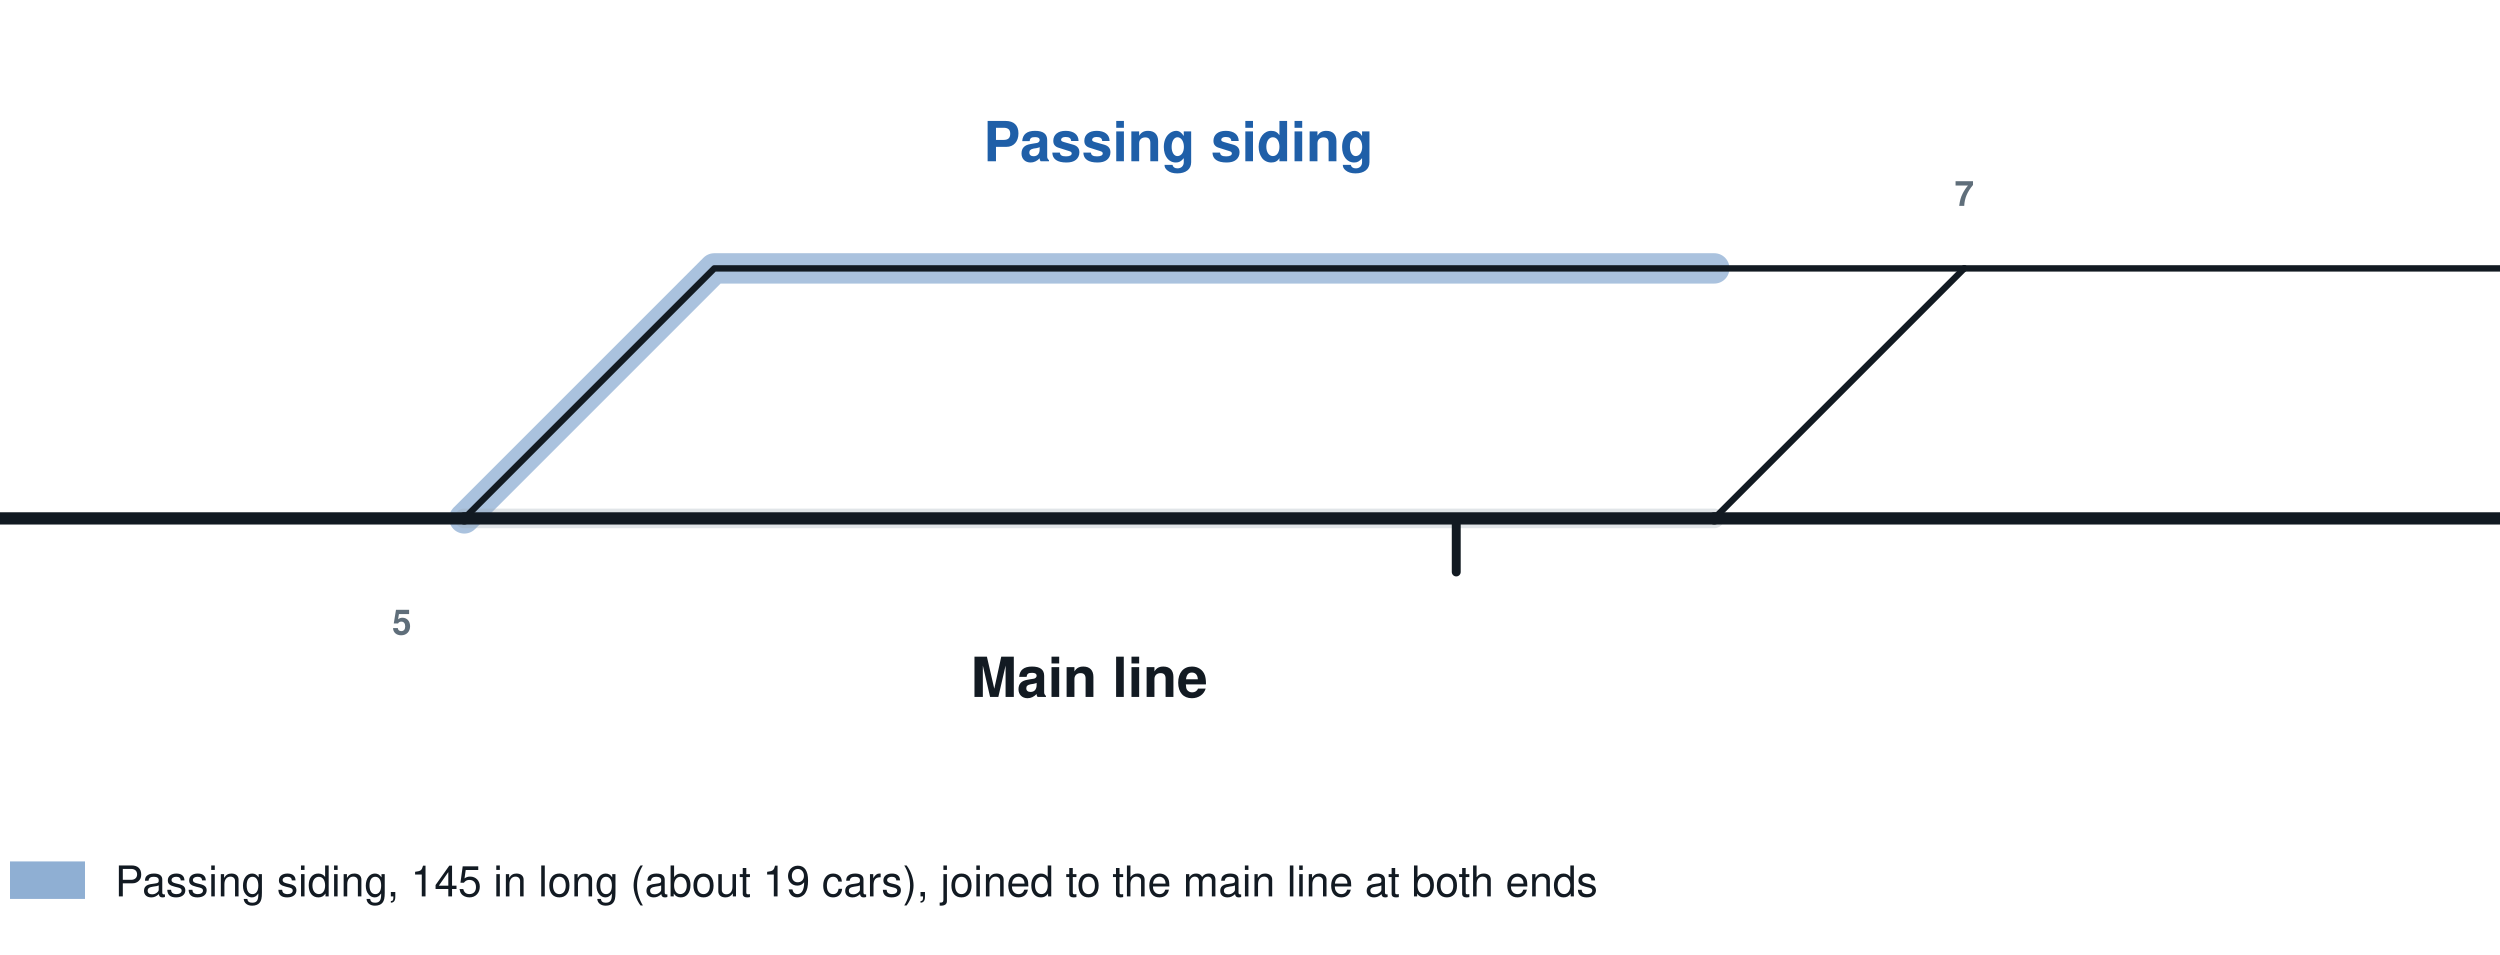
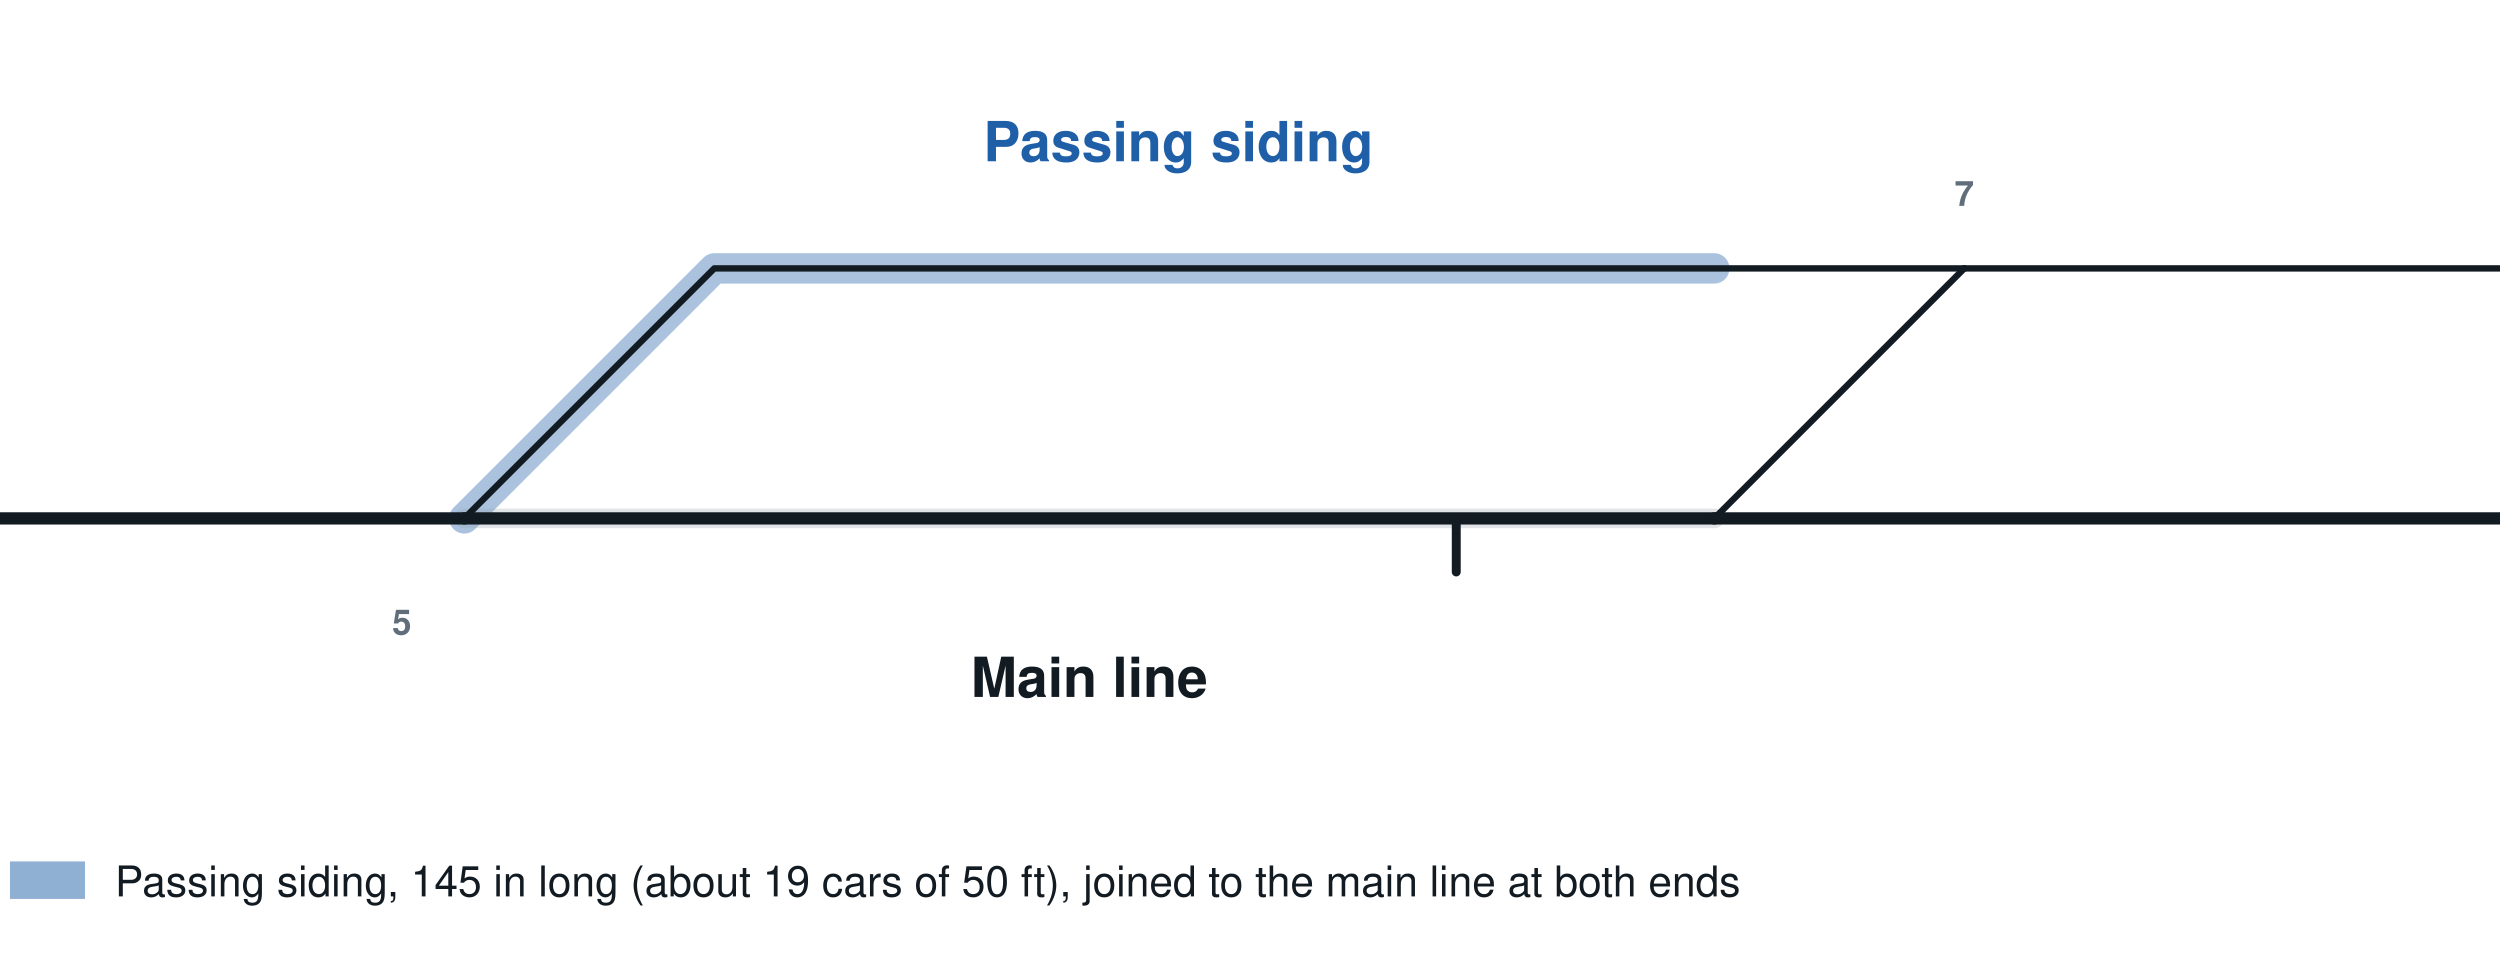
<svg xmlns="http://www.w3.org/2000/svg" viewBox="0 0 1000 382" width="1000" height="382" role="img" aria-labelledby="t d" font-family="'Helvetica Neue',Helvetica,Arial,sans-serif">
  <rect width="1000" height="382" fill="#fff" />
  <svg x="0" y="0" width="1000" height="329" viewBox="240 240 280 92">
    <path d="M292,298 L320,270 L432,270" fill="none" stroke="#1f5fa8" stroke-width="3.4" stroke-linecap="round" stroke-linejoin="round" opacity="0.38" />
    <path d="M292,298 L432,298" fill="none" stroke="#9aa7b1" stroke-width="2.2" stroke-linecap="round" stroke-linejoin="round" opacity="0.3" />
    <g fill="none" stroke="#121a22" stroke-linecap="round" stroke-linejoin="round">
      <path d="M1048.0,158.0 L1076.0,158.0" stroke-width="0.72" />
      <path d="M992.0,158.0 L1048.0,158.0" stroke-width="0.72" />
      <path d="M1020.0,186.0 L1048.0,158.0" stroke-width="0.72" />
      <path d="M208.0,130.0 L236.0,130.0" stroke-width="0.72" />
      <path d="M96.0,102.0 L180.0,102.0 L208.0,130.0" stroke-width="0.72" />
      <path d="M124.0,130.0 L208.0,130.0" stroke-width="0.72" />
      <path d="M712.0,158.0 L740.0,186.0" stroke-width="0.72" />
      <path d="M1300.0,130.0 L1328.0,130.0" stroke-width="1.38" />
      <path d="M964.0,130.0 L1300.0,130.0" stroke-width="1.38" />
      <path d="M1272.0,158.0 L1300.0,130.0" stroke-width="0.72" />
      <path d="M1328.0,130.0 L1468.0,130.0" stroke-width="1.38" />
      <path d="M1328.0,130.0 L1356.0,102.0 L1580.0,102.0" stroke-width="0.72" />
      <path d="M1328.0,158.0 L1356.0,186.0 L1580.0,186.0" stroke-width="0.72" />
      <path d="M964.0,130.0 L992.0,158.0" stroke-width="0.72" />
      <path d="M964.0,242.0 L992.0,214.0" stroke-width="0.72" />
      <path d="M796.0,242.0 L824.0,270.0 L936.0,270.0 L964.0,242.0" stroke-width="0.72" />
      <path d="M796.0,242.0 L964.0,242.0" stroke-width="0.72" />
      <path d="M740.0,186.0 L768.0,214.0" stroke-width="0.72" />
      <path d="M740.0,186.0 L1020.0,186.0" stroke-width="0.72" />
      <path d="M768.0,214.0 L796.0,242.0" stroke-width="0.72" />
      <path d="M1272.0,158.0 L1328.0,158.0" stroke-width="1.38" />
      <path d="M1328.0,158.0 L1468.0,158.0" stroke-width="1.38" />
      <path d="M992.0,214.0 L1020.0,186.0" stroke-width="0.72" />
      <path d="M1076.0,158.0 L1272.0,158.0" stroke-width="1.38" />
      <path d="M768.0,214.0 L992.0,214.0" stroke-width="0.72" />
      <path d="M40.0,298.0 L292.0,298.0" stroke-width="1.38" />
      <path d="M40.0,158.0 L208.0,158.0 L236.0,130.0" stroke-width="1.38" />
      <path d="M712.0,158.0 L992.0,158.0" stroke-width="0.72" />
      <path d="M236.0,130.0 L964.0,130.0" stroke-width="1.38" />
      <path d="M292.0,298.0 L320.0,270.0 L460.0,270.0" stroke-width="0.72" />
      <path d="M292.0,298.0 L432.0,298.0" stroke-width="1.38" />
      <path d="M432.0,298.0 L936.0,298.0 L1076.0,158.0" stroke-width="1.38" />
      <path d="M432.0,298.0 L460.0,270.0" stroke-width="0.72" />
      <path d="M460.0,270.0 L572.0,270.0 L684.0,158.0" stroke-width="0.72" />
      <path d="M684.0,158.0 L712.0,158.0" stroke-width="0.72" />
      <path d="M656.0,158.0 L684.0,158.0" stroke-width="0.72" />
      <path d="M572.0,158.0 L656.0,158.0" stroke-width="0.72" />
      <path d="M628.0,186.0 L656.0,158.0" stroke-width="0.72" />
      <path d="M516.0,214.0 L600.0,214.0 L628.0,186.0" stroke-width="0.72" />
      <path d="M544.0,186.0 L628.0,186.0" stroke-width="0.72" />
      <path d="M1580.0,102.0 L1594.0,116.0 L1594.0,172.0 L1580.0,186.0" stroke-width="0.72" />
      <path d="M40.0,158.0 L26.0,172.0 L26.0,284.0 L40.0,298.0" stroke-width="1.38" />
      <path d="M96.0,97.0 L96.0,107.0" stroke-width="0.72" />
      <path d="M124.0,125.0 L124.0,135.0" stroke-width="0.72" />
      <ellipse cx="1475.0" cy="130.0" rx="6" ry="9" stroke-width="1.6" />
      <ellipse cx="1482.0" cy="130.0" rx="6" ry="9" stroke-width="1.6" />
      <ellipse cx="1489.0" cy="130.0" rx="6" ry="9" stroke-width="1.6" />
      <ellipse cx="1475.0" cy="158.0" rx="6" ry="9" stroke-width="1.6" />
      <ellipse cx="1482.0" cy="158.0" rx="6" ry="9" stroke-width="1.6" />
      <ellipse cx="1489.0" cy="158.0" rx="6" ry="9" stroke-width="1.6" />
      <path d="M572.0,153.0 L572.0,163.0" stroke-width="0.72" />
      <path d="M516.0,209.0 L516.0,219.0" stroke-width="0.72" />
      <path d="M544.0,181.0 L544.0,191.0" stroke-width="0.72" />
      <path d="M86.0,74 L86.0,68 L218.0,68 L218.0,74" stroke-width="0.72" />
      <path d="M403.1,298.0 L403.1,304.0" stroke-width="1" />
      <path d="M200.0,158.0 L200.0,164.0" stroke-width="1" />
      <path d="M1146.4,158.0 L1146.4,164.0" stroke-width="1" />
      <path d="M799.2,298.0 L799.2,292.0" stroke-width="1" />
      <text x="215.0" y="143.0" font-size="3.9" text-anchor="middle" font-weight="bold" fill="#5f6e7a" stroke="none">3</text>
      <text x="1013.0" y="179.0" font-size="3.9" text-anchor="middle" font-weight="bold" fill="#5f6e7a" stroke="none">29</text>
      <text x="460.0" y="263.0" font-size="3.9" text-anchor="middle" font-weight="bold" fill="#5f6e7a" stroke="none">7</text>
      <text x="957.0" y="235.0" font-size="3.9" text-anchor="middle" font-weight="bold" fill="#5f6e7a" stroke="none">25</text>
      <text x="985.0" y="207.0" font-size="3.9" text-anchor="middle" font-weight="bold" fill="#5f6e7a" stroke="none">27</text>
      <text x="1321.0" y="143.0" font-size="3.9" text-anchor="middle" font-weight="bold" fill="#5f6e7a" stroke="none">39</text>
      <text x="285.0" y="311.0" font-size="3.9" text-anchor="middle" font-weight="bold" fill="#5f6e7a" stroke="none">5</text>
      <text x="1052.3" y="151.0" font-size="3.9" text-anchor="middle" font-weight="bold" fill="#5f6e7a" stroke="none">31</text>
      <text x="1071.7" y="151.0" font-size="3.9" text-anchor="middle" font-weight="bold" fill="#5f6e7a" stroke="none">33</text>
      <text x="957.0" y="123.0" font-size="3.9" text-anchor="middle" font-weight="bold" fill="#5f6e7a" stroke="none">23</text>
      <text x="747.0" y="179.0" font-size="3.9" text-anchor="middle" font-weight="bold" fill="#5f6e7a" stroke="none">17</text>
      <text x="803.0" y="235.0" font-size="3.9" text-anchor="middle" font-weight="bold" fill="#5f6e7a" stroke="none">21</text>
      <text x="775.0" y="207.0" font-size="3.9" text-anchor="middle" font-weight="bold" fill="#5f6e7a" stroke="none">19</text>
      <text x="229.0" y="123.0" font-size="3.9" text-anchor="middle" font-weight="bold" fill="#5f6e7a" stroke="none">1</text>
      <text x="628.0" y="179.0" font-size="3.9" text-anchor="middle" font-weight="bold" fill="#5f6e7a" stroke="none">9</text>
      <text x="1292.0" y="147.0" font-size="3.9" text-anchor="start" font-weight="bold" fill="#5f6e7a" stroke="none">35</text>
      <text x="1321.0" y="151.0" font-size="3.9" text-anchor="middle" font-weight="bold" fill="#5f6e7a" stroke="none">37</text>
      <text x="663.0" y="151.0" font-size="3.9" text-anchor="middle" font-weight="bold" fill="#5f6e7a" stroke="none">11</text>
      <text x="688.3" y="151.0" font-size="3.9" text-anchor="middle" font-weight="bold" fill="#5f6e7a" stroke="none">13</text>
      <text x="707.7" y="151.0" font-size="3.9" text-anchor="middle" font-weight="bold" fill="#5f6e7a" stroke="none">15</text>
      <path d="M929.0,618.0 L992.6,618.0" stroke-width="0.72" />
      <path d="M992.6,618.0 L1151.7,618.0" stroke-width="0.72" />
      <path d="M992.6,618.0 L1024.4,590.0" stroke-width="0.72" />
      <path d="M1151.7,618.0 L1183.5,618.0" stroke-width="0.72" />
      <path d="M1183.5,618.0 L1247.1,618.0" stroke-width="0.72" />
      <path d="M1183.5,618.0 L1215.3,646.0 L1278.9,646.0" stroke-width="0.72" />
      <path d="M1024.4,590.0 L1056.2,562.0" stroke-width="0.72" />
      <path d="M738.2,590.0 L1024.4,590.0" stroke-width="0.72" />
      <path d="M674.6,590.0 L738.2,590.0" stroke-width="0.72" />
      <path d="M706.4,562.0 L738.2,590.0" stroke-width="0.72" />
      <path d="M1088.0,562.0 L1151.7,618.0" stroke-width="0.72" />
      <path d="M515.6,590.0 L642.8,590.0" stroke-width="0.72" />
      <path d="M452.0,590.0 L515.6,590.0" stroke-width="0.72" />
      <path d="M420.2,618.0 L483.8,618.0 L515.6,590.0" stroke-width="0.72" />
      <path d="M642.8,590.0 L674.6,562.0" stroke-width="0.72" />
      <path d="M547.4,618.0 L611.0,618.0 L642.8,590.0" stroke-width="0.72" />
      <path d="M674.6,562.0 L706.4,562.0" stroke-width="1.38" />
      <path d="M706.4,562.0 L1056.2,562.0" stroke-width="1.38" />
      <path d="M388.3,562.0 L420.2,562.0" stroke-width="1.38" />
      <path d="M356.5,562.0 L388.3,562.0" stroke-width="1.38" />
      <path d="M356.5,590.0 L388.3,562.0" stroke-width="0.72" />
      <path d="M133.9,618.0 L324.7,618.0 L356.5,590.0" stroke-width="0.72" stroke-dasharray="7 5" />
      <path d="M165.7,590.0 L356.5,590.0" stroke-width="0.72" stroke-dasharray="7 5" />
      <path d="M420.2,562.0 L674.6,562.0" stroke-width="1.38" />
      <path d="M133.9,646.0 L324.7,646.0 L420.2,562.0" stroke-width="0.72" stroke-dasharray="7 5" />
      <path d="M38.5,618.0 L102.1,618.0" stroke-width="0.72" />
      <path d="M102.1,618.0 L133.9,646.0" stroke-width="0.72" />
      <path d="M133.9,618.0 L165.7,590.0" stroke-width="0.72" />
      <path d="M102.1,618.0 L133.9,618.0" stroke-width="0.72" />
      <path d="M1056.2,562.0 L1088.0,562.0" stroke-width="1.38" />
      <path d="M1088.0,562.0 L1119.8,562.0" stroke-width="1.38" />
      <path d="M102.1,590.0 L165.7,590.0" stroke-width="0.72" />
      <path d="M70.3,646.0 L133.9,646.0" stroke-width="0.72" />
      <path d="M102.1,562.0 L356.5,562.0" stroke-width="1.38" stroke-dasharray="7 5" />
      <path d="M102.1,534.0 L324.7,534.0 L356.5,562.0" stroke-width="1.38" stroke-dasharray="7 5" />
      <path d="M1342.5,562.0 L1501.5,562.0" stroke-width="1.38" />
      <path d="M1119.8,562.0 L1342.5,562.0" stroke-width="1.38" />
      <path d="M1278.9,534.0 L1310.7,534.0 L1342.5,562.0" stroke-width="0.72" />
      <path d="M1119.8,562.0 L1151.7,534.0 L1183.5,534.0" stroke-width="0.72" />
      <path d="M102.1,534.0 L86.2,548.0 L86.2,548.0 L102.1,562.0" stroke-width="1.38" />
      <path d="M929.0,613.0 L929.0,623.0" stroke-width="0.72" />
      <path d="M1247.1,613.0 L1247.1,623.0" stroke-width="0.72" />
      <path d="M1278.9,641.0 L1278.9,651.0" stroke-width="0.72" />
      <path d="M674.6,585.0 L674.6,595.0" stroke-width="0.72" />
      <path d="M452.0,585.0 L452.0,595.0" stroke-width="0.72" />
      <path d="M420.2,613.0 L420.2,623.0" stroke-width="0.72" />
      <path d="M547.4,613.0 L547.4,623.0" stroke-width="0.72" />
      <path d="M38.5,613.0 L38.5,623.0" stroke-width="0.72" />
      <path d="M102.1,585.0 L102.1,595.0" stroke-width="0.72" />
      <path d="M70.3,641.0 L70.3,651.0" stroke-width="0.72" />
      <ellipse cx="1508.5" cy="562.0" rx="6" ry="9" stroke-width="1.6" />
      <ellipse cx="1515.5" cy="562.0" rx="6" ry="9" stroke-width="1.6" />
      <ellipse cx="1522.5" cy="562.0" rx="6" ry="9" stroke-width="1.6" />
      <path d="M346.5,674 L346.5,680 L366.5,680 L366.5,674" stroke-width="0.72" />
      <path d="M378.3,704 L378.3,710 L748.2,710 L748.2,704" stroke-width="0.72" />
      <path d="M1046.2,674 L1046.2,680 L1098.0,680 L1098.0,674" stroke-width="0.72" />
      <path d="M1109.8,704 L1109.8,710 L1352.5,710 L1352.5,704" stroke-width="0.72" />
      <path d="M714.4,562.0 L714.4,556.0" stroke-width="1" />
      <path d="M1354.6,562.0 L1354.6,556.0" stroke-width="1" />
      <path d="M1441.1,562.0 L1441.1,568.0" stroke-width="1" />
      <path d="M1288.0,974.0 L1348.4,974.0" stroke-width="0.72" />
      <path d="M1348.4,974.0 L1408.8,918.0 L1469.2,918.0" stroke-width="0.72" />
      <path d="M1348.4,974.0 L1378.6,974.0" stroke-width="0.72" />
      <path d="M1469.2,918.0 L1529.6,918.0" stroke-width="0.72" />
      <path d="M1439.0,946.0 L1469.2,918.0" stroke-width="0.72" />
      <path d="M1257.8,1002.0 L1288.0,1030.0 L1318.2,1030.0" stroke-width="0.72" />
      <path d="M1318.2,1030.0 L1348.4,1030.0" stroke-width="0.72" />
      <path d="M1318.2,1030.0 L1348.4,1002.0 L1499.4,1002.0" stroke-width="0.72" />
      <path d="M1348.4,1030.0 L1469.2,1030.0" stroke-width="0.72" />
      <path d="M1469.2,1030.0 L1529.6,1030.0" stroke-width="0.72" />
      <path d="M1469.2,1030.0 L1499.4,1002.0" stroke-width="0.72" />
      <path d="M1227.6,1002.0 L1257.8,1002.0" stroke-width="0.72" />
      <path d="M1257.8,1002.0 L1318.2,1002.0" stroke-width="0.72" />
      <path d="M1378.6,974.0 L1408.8,946.0 L1439.0,946.0" stroke-width="0.72" />
      <path d="M1378.6,974.0 L1439.0,974.0" stroke-width="0.72" />
      <path d="M1499.4,1002.0 L1559.8,1002.0" stroke-width="0.72" />
      <path d="M1348.4,1030.0 L1378.6,1058.0 L1439.0,1058.0" stroke-width="0.72" />
      <path d="M1439.0,946.0 L1499.4,946.0" stroke-width="0.72" />
      <path d="M140.6,1030.0 L170.8,1002.0 L201.0,1002.0" stroke-width="0.72" />
      <path d="M201.0,1002.0 L291.6,1002.0" stroke-width="0.72" />
      <path d="M201.0,1002.0 L231.2,974.0 L321.8,974.0" stroke-width="0.72" />
      <path d="M50.0,1030.0 L80.2,1030.0" stroke-width="1.38" />
      <path d="M50.0,890.0 L502.9,890.0 L623.7,1002.0" stroke-width="1.38" />
      <path d="M80.2,1030.0 L140.6,1030.0" stroke-width="1.38" />
      <path d="M80.2,1030.0 L140.6,974.0" stroke-width="0.72" />
      <path d="M1167.3,974.0 L1288.0,974.0" stroke-width="1.38" />
      <path d="M1288.0,974.0 L1378.6,890.0 L1408.8,890.0" stroke-width="1.38" />
      <path d="M1408.8,890.0 L1439.0,862.0 L1590.0,862.0" stroke-width="1.38" />
      <path d="M1227.6,1002.0 L1318.2,1086.0 L1590.0,1086.0" stroke-width="1.38" />
      <path d="M1408.8,890.0 L1469.2,890.0" stroke-width="0.72" />
      <path d="M1167.3,1002.0 L1227.6,1002.0" stroke-width="1.38" />
      <path d="M925.7,1030.0 L955.9,1030.0" stroke-width="1.38" />
      <path d="M140.6,1030.0 L321.8,1030.0" stroke-width="1.38" />
      <path d="M623.7,1002.0 L653.9,1002.0" stroke-width="1.38" />
      <path d="M653.9,1002.0 L684.1,1030.0" stroke-width="0.72" />
      <path d="M291.6,1002.0 L502.9,1002.0" stroke-width="0.72" />
      <path d="M291.6,1002.0 L321.8,1030.0" stroke-width="0.72" />
      <path d="M684.1,1030.0 L925.7,1030.0" stroke-width="1.38" />
      <path d="M472.7,1030.0 L684.1,1030.0" stroke-width="1.38" />
      <path d="M502.9,1002.0 L623.7,1002.0" stroke-width="0.72" />
      <path d="M472.7,1030.0 L502.9,1002.0" stroke-width="0.72" />
      <path d="M321.8,1030.0 L472.7,1030.0" stroke-width="1.38" />
      <path d="M925.7,1002.0 L1167.3,1002.0" stroke-width="1.38" />
      <path d="M321.8,974.0 L412.4,974.0" stroke-width="0.72" />
      <path d="M412.4,974.0 L472.7,974.0" stroke-width="0.72" />
      <path d="M412.4,974.0 L442.5,946.0 L502.9,946.0" stroke-width="0.72" />
      <path d="M140.6,974.0 L170.8,946.0 L261.4,946.0" stroke-width="0.72" />
      <path d="M261.4,946.0 L321.8,946.0" stroke-width="0.72" />
      <path d="M261.4,946.0 L291.6,918.0 L352.0,918.0" stroke-width="0.72" />
      <path d="M321.8,974.0 L352.0,946.0 L412.4,946.0" stroke-width="0.72" />
      <path d="M140.6,974.0 L201.0,974.0" stroke-width="0.72" />
      <path d="M955.9,1030.0 L1076.7,1030.0" stroke-width="1.38" />
      <path d="M925.7,1002.0 L955.9,974.0 L1167.3,974.0" stroke-width="1.38" />
      <path d="M653.9,1002.0 L925.7,1002.0" stroke-width="1.38" />
      <path d="M955.9,1030.0 L986.1,1058.0 L1016.3,1058.0" stroke-width="0.72" />
      <path d="M865.3,1058.0 L895.5,1058.0 L925.7,1030.0" stroke-width="0.72" />
      <path d="M50.0,890.0 L34.9,904.0 L34.9,1016.0 L50.0,1030.0" stroke-width="1.38" />
      <path d="M1590.0,862.0 L1605.1,876.0 L1605.1,1072.0 L1590.0,1086.0" stroke-width="1.38" />
      <path d="M1153.3,974.0 L1181.3,1002.0 M1153.3,1002.0 L1181.3,974.0" stroke-width="0.72" />
      <path d="M1529.6,913.0 L1529.6,923.0" stroke-width="0.72" />
      <path d="M1529.6,1025.0 L1529.6,1035.0" stroke-width="0.72" />
      <path d="M1318.2,997.0 L1318.2,1007.0" stroke-width="0.72" />
      <path d="M1439.0,969.0 L1439.0,979.0" stroke-width="0.72" />
      <path d="M1559.8,997.0 L1559.8,1007.0" stroke-width="0.72" />
      <path d="M1439.0,1053.0 L1439.0,1063.0" stroke-width="0.72" />
      <path d="M1499.4,941.0 L1499.4,951.0" stroke-width="0.72" />
      <path d="M1469.2,885.0 L1469.2,895.0" stroke-width="0.72" />
      <ellipse cx="1083.7" cy="1030.0" rx="6" ry="9" stroke-width="1.6" />
      <ellipse cx="1090.7" cy="1030.0" rx="6" ry="9" stroke-width="1.6" />
      <ellipse cx="1097.7" cy="1030.0" rx="6" ry="9" stroke-width="1.6" />
      <path d="M472.7,969.0 L472.7,979.0" stroke-width="0.72" />
      <path d="M502.9,941.0 L502.9,951.0" stroke-width="0.72" />
      <path d="M321.8,941.0 L321.8,951.0" stroke-width="0.72" />
      <path d="M352.0,913.0 L352.0,923.0" stroke-width="0.72" />
      <path d="M412.4,941.0 L412.4,951.0" stroke-width="0.72" />
      <path d="M201.0,969.0 L201.0,979.0" stroke-width="0.72" />
      <path d="M70.2,1114 L70.2,1120 L694.1,1120 L694.1,1114" stroke-width="0.72" />
      <path d="M281.6,1144 L281.6,1150 L331.8,1150 L331.8,1144" stroke-width="0.72" />
      <path d="M462.7,1144 L462.7,1150 L512.9,1150 L512.9,1144" stroke-width="0.72" />
      <path d="M915.7,1114 L915.7,1120 L935.7,1120 L935.7,1114" stroke-width="0.72" />
      <path d="M1217.6,1114 L1217.6,1120 L1298.0,1120 L1298.0,1114" stroke-width="0.72" />
      <path d="M148.6,1030.0 L148.6,1036.0" stroke-width="1" />
      <path d="M985.5,1030.0 L985.5,1036.0" stroke-width="1" />
      <path d="M1552.7,1086.0 L1552.7,1092.0" stroke-width="1" />
      <path d="M442.4,1030.0 L442.4,1024.0" stroke-width="1" />
      <path d="M1095.7,974.0 L1095.7,968.0" stroke-width="1" />
      <path d="M821.6,1002.0 L821.6,996.0" stroke-width="1" />
      <path d="M765.8,1030.0 L765.8,1024.0" stroke-width="1" />
    </g>
    <text x="372" y="258" font-size="6.2" text-anchor="middle" font-weight="bold" stroke="#fff" stroke-width="1.1" stroke-linejoin="round" fill="#fff">Passing siding</text>
    <text x="372" y="258" font-size="6.2" text-anchor="middle" font-weight="bold" fill="#1f5fa8">Passing siding</text>
    <text x="362" y="318" font-size="6.2" text-anchor="middle" font-weight="bold" stroke="#fff" stroke-width="1.1" stroke-linejoin="round" fill="#fff">Main line</text>
    <text x="362" y="318" font-size="6.2" text-anchor="middle" font-weight="bold" fill="#121a22">Main line</text>
  </svg>
  <rect x="4" y="344.571" width="30" height="15" fill="#1f5fa8" opacity="0.5" />
-   <text x="46" y="358.571" font-size="17" fill="#121a22" text-anchor="start" font-weight="normal">Passing siding, 145 in long (about 19 cars), joined to the main line at both ends</text>
+   <text x="46" y="358.571" font-size="17" fill="#121a22" text-anchor="start" font-weight="normal">Passing siding, 145 in long (about 19 cars of 50 ft), joined to the main line at both ends</text>
</svg>
